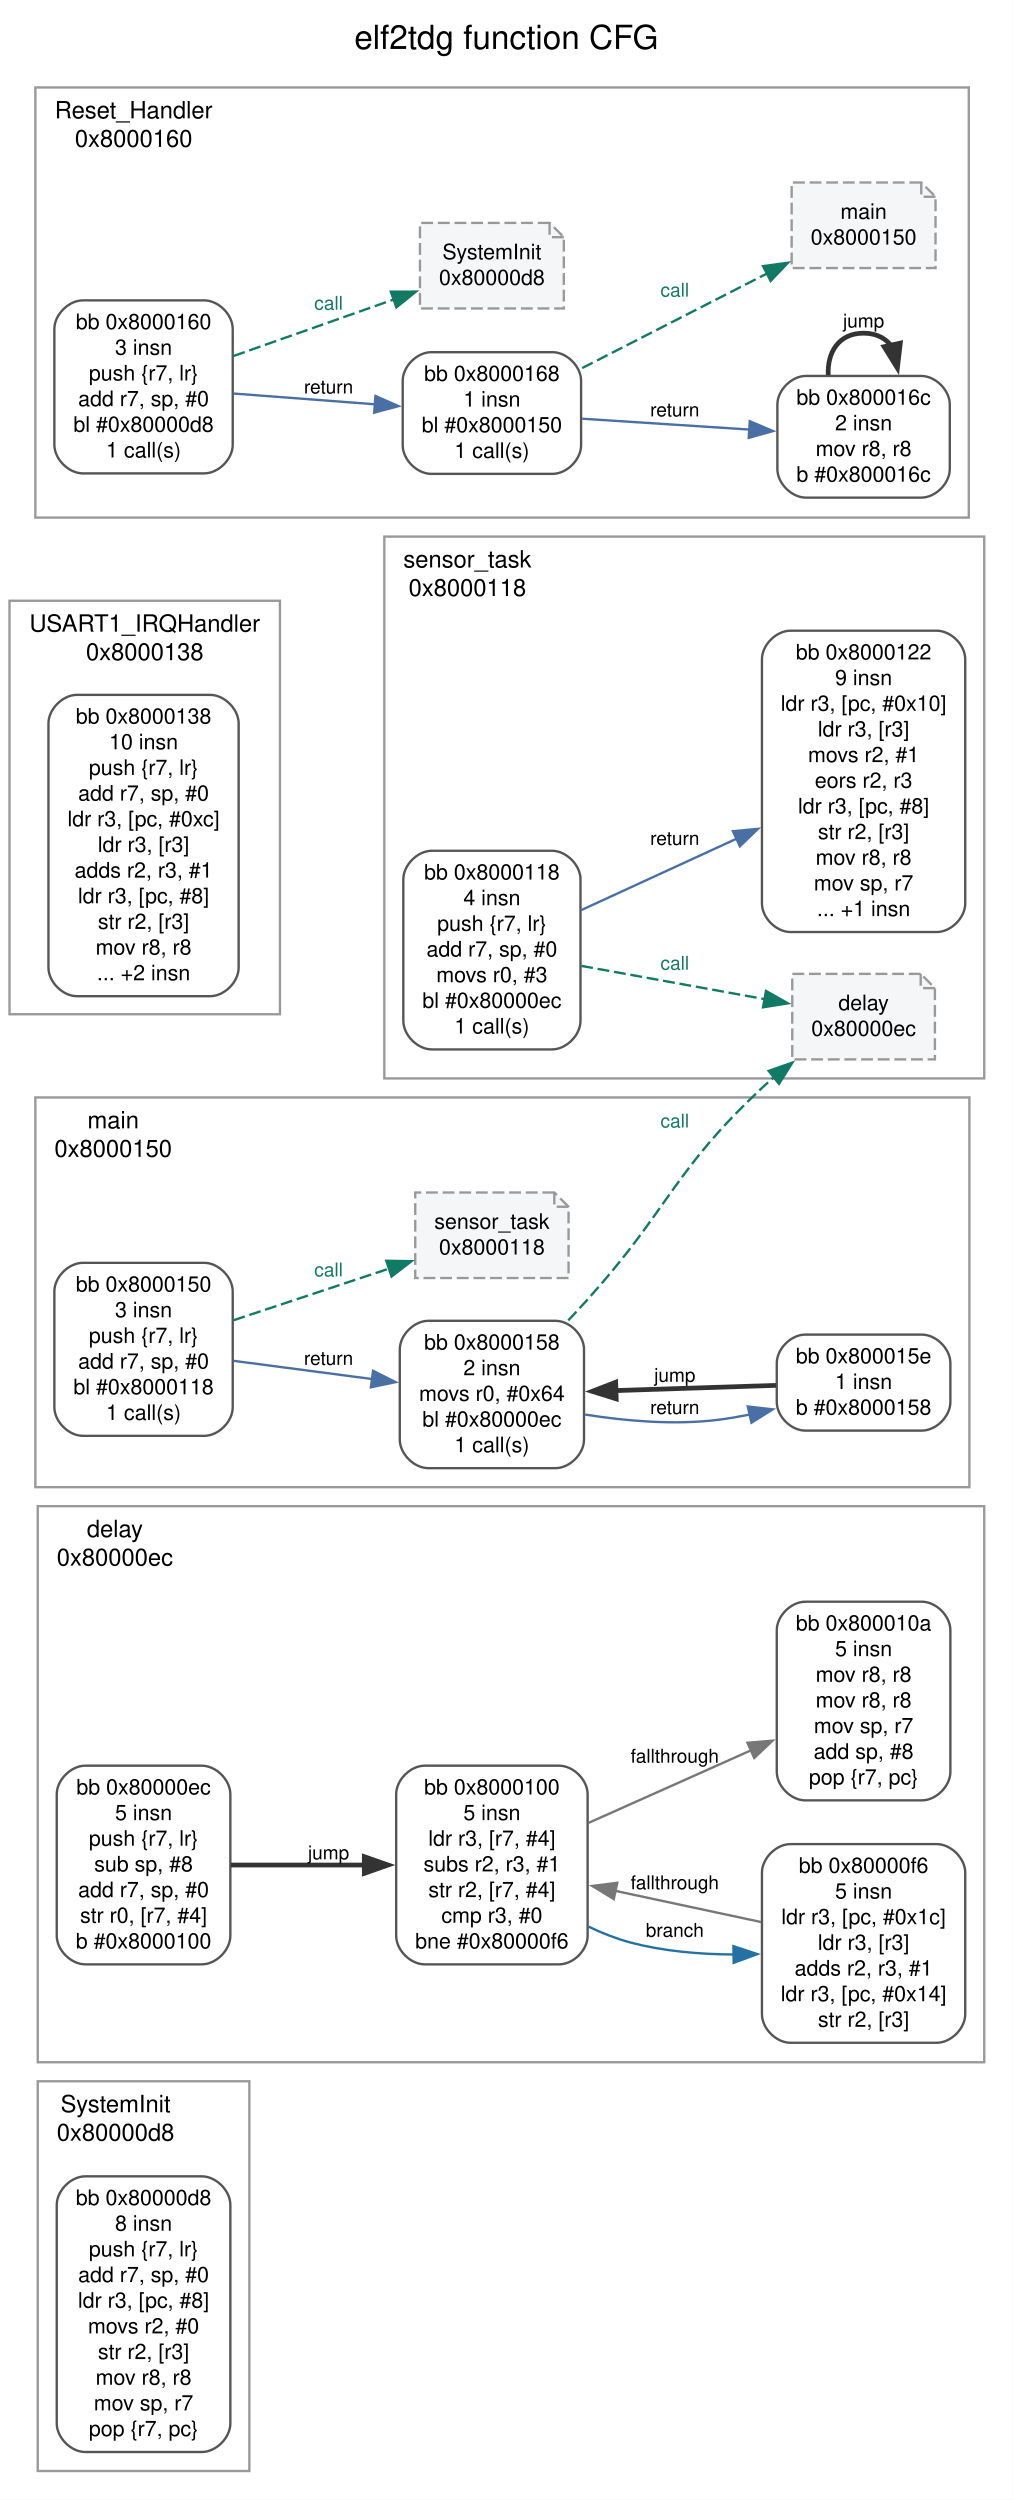
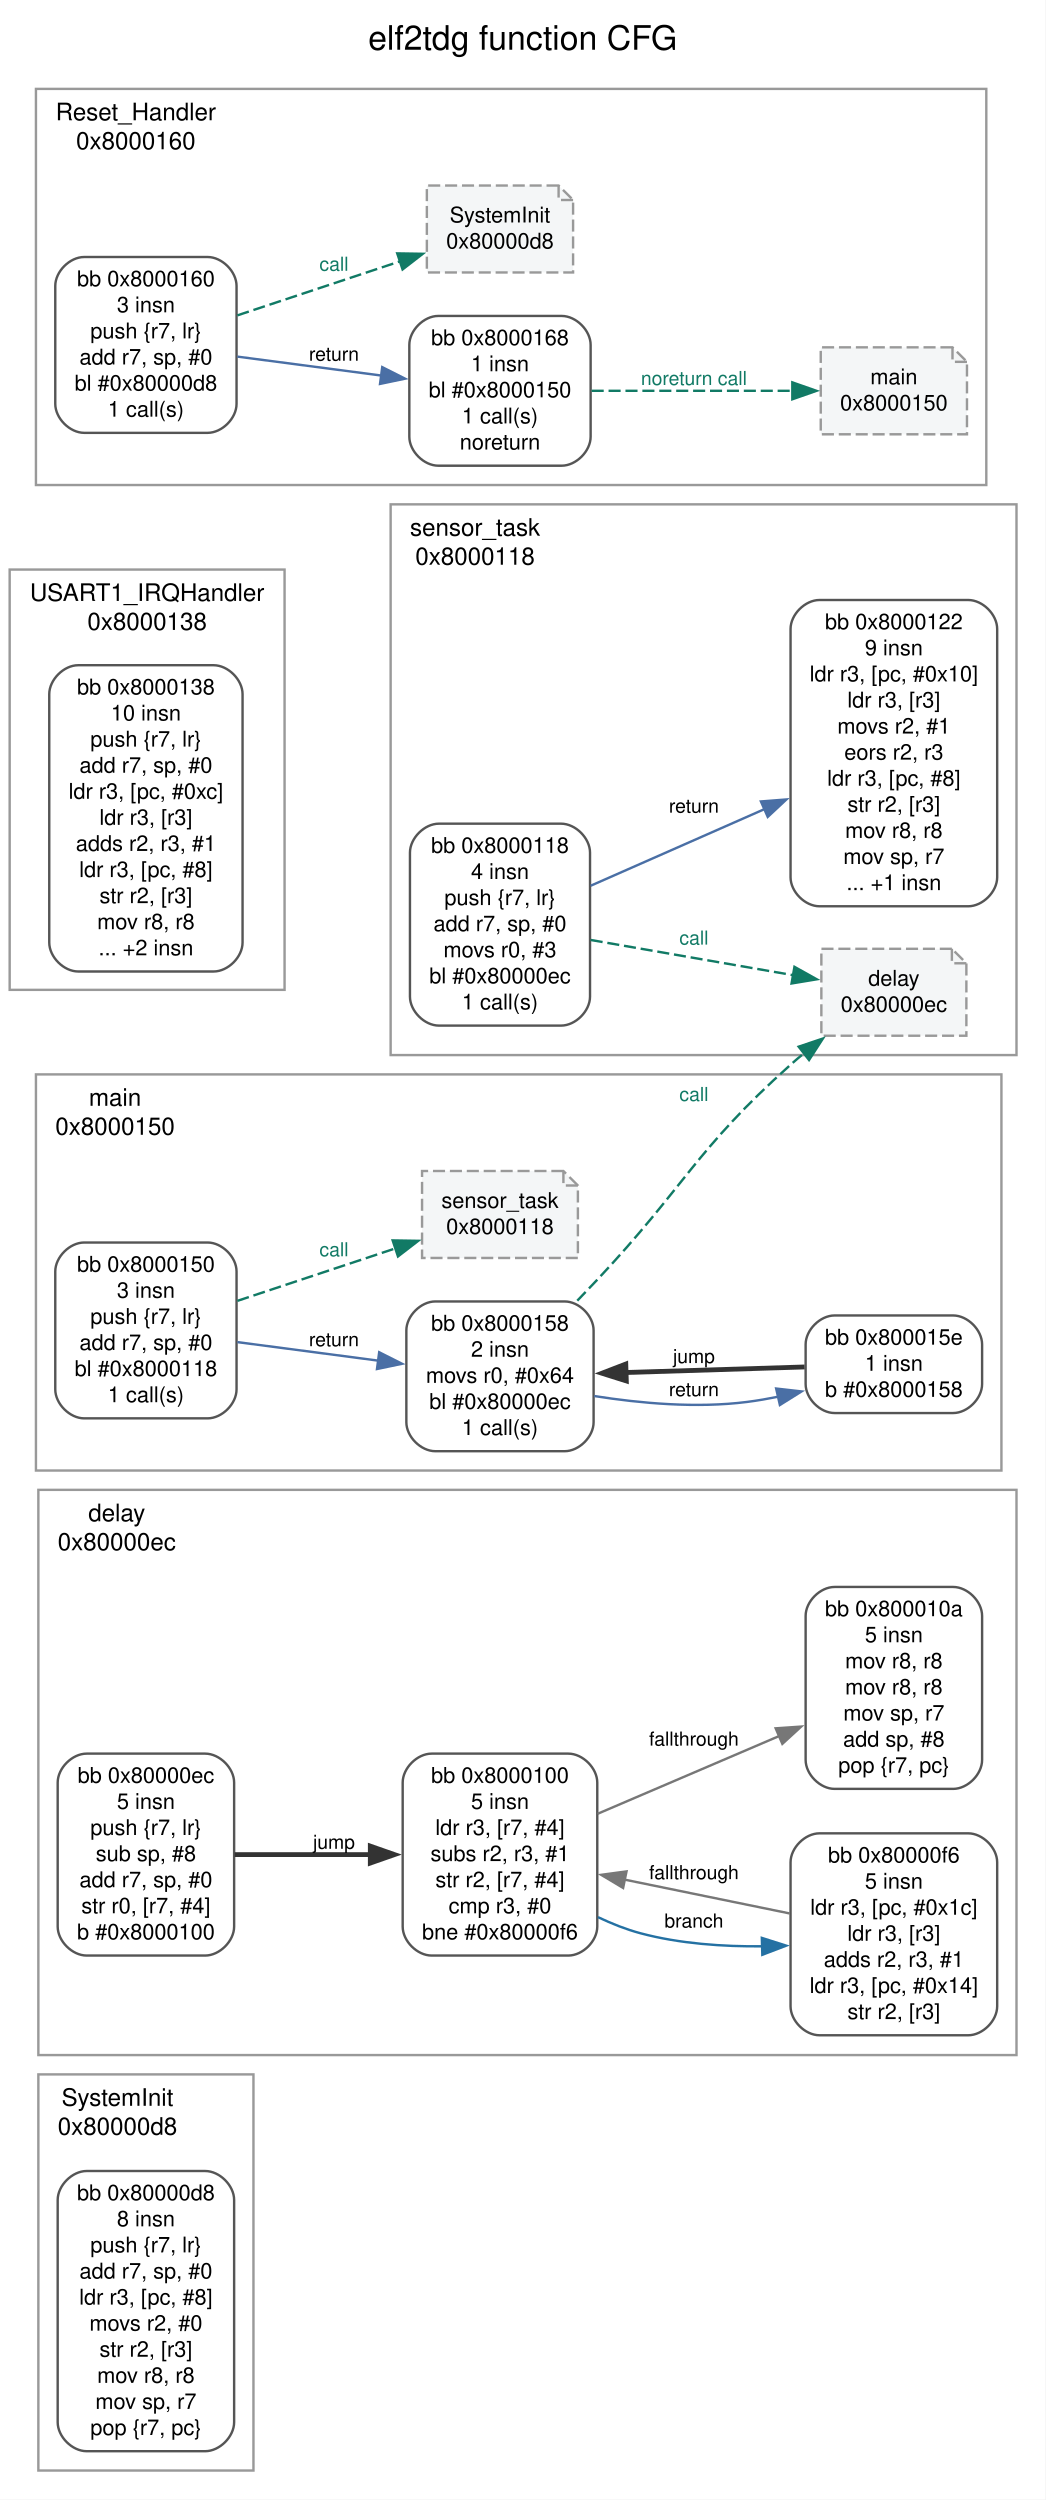
- <svg xmlns="http://www.w3.org/2000/svg" width="426pt" height="1052pt" viewBox="0.00 0.00 426.00 1052.00">
-   <g id="graph0" class="graph" transform="scale(1 1) rotate(0) translate(4 1047.8)">
-     <polygon fill="white" stroke="none" points="-4,4 -4,-1047.8 422.17,-1047.8 422.17,4 -4,4" />
-     <text xml:space="preserve" text-anchor="middle" x="209.08" y="-1027.2" font-family="Helvetica,sans-Serif" font-size="14.00">elf2tdg function CFG</text>
+ <svg xmlns="http://www.w3.org/2000/svg" width="433pt" height="1035pt" viewBox="0.00 0.00 433.00 1035.00">
+   <g id="graph0" class="graph" transform="scale(1 1) rotate(0) translate(4 1030.8)">
+     <polygon fill="white" stroke="none" points="-4,4 -4,-1030.8 428.83,-1030.8 428.83,4 -4,4" />
+     <text xml:space="preserve" text-anchor="middle" x="212.41" y="-1010.2" font-family="Helvetica,sans-Serif" font-size="14.00">elf2tdg function CFG</text>
    <g id="clust1" class="cluster">
      <polygon fill="none" stroke="#999999" points="11.88,-8 11.88,-172 100.93,-172 100.93,-8 11.88,-8" />
      <text xml:space="preserve" text-anchor="middle" x="44.63" y="-159" font-family="Helvetica,sans-Serif" font-size="10.00">SystemInit</text>
      <text xml:space="preserve" text-anchor="middle" x="44.63" y="-147" font-family="Helvetica,sans-Serif" font-size="10.00">0x80000d8</text>
    </g>
    <g id="clust2" class="cluster">
-       <polygon fill="none" stroke="#999999" points="11.88,-180 11.88,-414 410.17,-414 410.17,-180 11.88,-180" />
+       <polygon fill="none" stroke="#999999" points="11.88,-180 11.88,-414 416.83,-414 416.83,-180 11.88,-180" />
      <text xml:space="preserve" text-anchor="middle" x="44.34" y="-401" font-family="Helvetica,sans-Serif" font-size="10.00">delay</text>
      <text xml:space="preserve" text-anchor="middle" x="44.34" y="-389" font-family="Helvetica,sans-Serif" font-size="10.00">0x80000ec</text>
    </g>
    <g id="clust3" class="cluster">
-       <polygon fill="none" stroke="#999999" points="157.72,-594 157.72,-822 410.17,-822 410.17,-594 157.72,-594" />
+       <polygon fill="none" stroke="#999999" points="157.72,-594 157.72,-822 416.83,-822 416.83,-594 157.72,-594" />
      <text xml:space="preserve" text-anchor="middle" x="192.67" y="-809" font-family="Helvetica,sans-Serif" font-size="10.00">sensor_task</text>
      <text xml:space="preserve" text-anchor="middle" x="192.67" y="-797" font-family="Helvetica,sans-Serif" font-size="10.00">0x8000118</text>
    </g>
    <g id="clust4" class="cluster">
      <polygon fill="none" stroke="#999999" points="0,-621 0,-795 113.81,-795 113.81,-621 0,-621" />
      <text xml:space="preserve" text-anchor="middle" x="56.91" y="-782" font-family="Helvetica,sans-Serif" font-size="10.00">USART1_IRQHandler</text>
      <text xml:space="preserve" text-anchor="middle" x="56.91" y="-770" font-family="Helvetica,sans-Serif" font-size="10.00">0x8000138</text>
    </g>
    <g id="clust5" class="cluster">
-       <polygon fill="none" stroke="#999999" points="10.88,-422 10.88,-586 403.92,-586 403.92,-422 10.88,-422" />
+       <polygon fill="none" stroke="#999999" points="10.88,-422 10.88,-586 410.59,-586 410.59,-422 10.88,-422" />
      <text xml:space="preserve" text-anchor="middle" x="43.63" y="-573" font-family="Helvetica,sans-Serif" font-size="10.00">main</text>
      <text xml:space="preserve" text-anchor="middle" x="43.63" y="-561" font-family="Helvetica,sans-Serif" font-size="10.00">0x8000150</text>
    </g>
    <g id="clust6" class="cluster">
-       <polygon fill="none" stroke="#999999" points="10.88,-830 10.88,-1011 403.67,-1011 403.67,-830 10.88,-830" />
-       <text xml:space="preserve" text-anchor="middle" x="52.23" y="-998" font-family="Helvetica,sans-Serif" font-size="10.00">Reset_Handler</text>
-       <text xml:space="preserve" text-anchor="middle" x="52.23" y="-986" font-family="Helvetica,sans-Serif" font-size="10.00">0x8000160</text>
+       <polygon fill="none" stroke="#999999" points="10.88,-830 10.88,-994 404.33,-994 404.33,-830 10.88,-830" />
+       <text xml:space="preserve" text-anchor="middle" x="52.23" y="-981" font-family="Helvetica,sans-Serif" font-size="10.00">Reset_Handler</text>
+       <text xml:space="preserve" text-anchor="middle" x="52.23" y="-969" font-family="Helvetica,sans-Serif" font-size="10.00">0x8000160</text>
    </g>
    <g id="node1" class="node">
      <path fill="#ffffff" stroke="#555555" d="M80.93,-132C80.93,-132 31.88,-132 31.88,-132 25.88,-132 19.88,-126 19.88,-120 19.88,-120 19.88,-28 19.88,-28 19.88,-22 25.88,-16 31.88,-16 31.88,-16 80.93,-16 80.93,-16 86.93,-16 92.93,-22 92.93,-28 92.93,-28 92.93,-120 92.93,-120 92.93,-126 86.93,-132 80.93,-132" />
      <text xml:space="preserve" text-anchor="middle" x="56.41" y="-119.9" font-family="Helvetica,sans-Serif" font-size="9.00">bb 0x80000d8</text>
      <text xml:space="preserve" text-anchor="middle" x="56.41" y="-109.1" font-family="Helvetica,sans-Serif" font-size="9.00">8 insn</text>
      <text xml:space="preserve" text-anchor="middle" x="56.41" y="-98.3" font-family="Helvetica,sans-Serif" font-size="9.00">push {r7, lr}</text>
      <text xml:space="preserve" text-anchor="middle" x="56.41" y="-87.5" font-family="Helvetica,sans-Serif" font-size="9.00">add r7, sp, #0</text>
      <text xml:space="preserve" text-anchor="middle" x="56.41" y="-76.7" font-family="Helvetica,sans-Serif" font-size="9.00">ldr r3, [pc, #8]</text>
      <text xml:space="preserve" text-anchor="middle" x="56.41" y="-65.9" font-family="Helvetica,sans-Serif" font-size="9.00">movs r2, #0</text>
      <text xml:space="preserve" text-anchor="middle" x="56.41" y="-55.1" font-family="Helvetica,sans-Serif" font-size="9.00">str r2, [r3]</text>
      <text xml:space="preserve" text-anchor="middle" x="56.41" y="-44.3" font-family="Helvetica,sans-Serif" font-size="9.00">mov r8, r8</text>
      <text xml:space="preserve" text-anchor="middle" x="56.41" y="-33.5" font-family="Helvetica,sans-Serif" font-size="9.00">mov sp, r7</text>
      <text xml:space="preserve" text-anchor="middle" x="56.41" y="-22.7" font-family="Helvetica,sans-Serif" font-size="9.00">pop {r7, pc}</text>
    </g>
    <g id="node2" class="node">
      <path fill="#ffffff" stroke="#555555" d="M80.93,-304.8C80.93,-304.8 31.88,-304.8 31.88,-304.8 25.88,-304.8 19.88,-298.8 19.88,-292.8 19.88,-292.8 19.88,-233.2 19.88,-233.2 19.88,-227.2 25.88,-221.2 31.88,-221.2 31.88,-221.2 80.93,-221.2 80.93,-221.2 86.93,-221.2 92.93,-227.2 92.93,-233.2 92.93,-233.2 92.93,-292.8 92.93,-292.8 92.93,-298.8 86.93,-304.8 80.93,-304.8" />
      <text xml:space="preserve" text-anchor="middle" x="56.41" y="-292.7" font-family="Helvetica,sans-Serif" font-size="9.00">bb 0x80000ec</text>
      <text xml:space="preserve" text-anchor="middle" x="56.41" y="-281.9" font-family="Helvetica,sans-Serif" font-size="9.00">5 insn</text>
      <text xml:space="preserve" text-anchor="middle" x="56.41" y="-271.1" font-family="Helvetica,sans-Serif" font-size="9.00">push {r7, lr}</text>
      <text xml:space="preserve" text-anchor="middle" x="56.41" y="-260.3" font-family="Helvetica,sans-Serif" font-size="9.00">sub sp, #8</text>
      <text xml:space="preserve" text-anchor="middle" x="56.41" y="-249.5" font-family="Helvetica,sans-Serif" font-size="9.00">add r7, sp, #0</text>
      <text xml:space="preserve" text-anchor="middle" x="56.41" y="-238.7" font-family="Helvetica,sans-Serif" font-size="9.00">str r0, [r7, #4]</text>
      <text xml:space="preserve" text-anchor="middle" x="56.41" y="-227.9" font-family="Helvetica,sans-Serif" font-size="9.00">b #0x8000100</text>
    </g>
    <g id="node4" class="node">
      <path fill="#ffffff" stroke="#555555" d="M231.27,-304.8C231.27,-304.8 174.71,-304.8 174.71,-304.8 168.71,-304.8 162.71,-298.8 162.71,-292.8 162.71,-292.8 162.71,-233.2 162.71,-233.2 162.71,-227.2 168.71,-221.2 174.71,-221.2 174.71,-221.2 231.27,-221.2 231.27,-221.2 237.27,-221.2 243.27,-227.2 243.27,-233.2 243.27,-233.2 243.27,-292.8 243.27,-292.8 243.27,-298.8 237.27,-304.8 231.27,-304.8" />
      <text xml:space="preserve" text-anchor="middle" x="202.99" y="-292.7" font-family="Helvetica,sans-Serif" font-size="9.00">bb 0x8000100</text>
      <text xml:space="preserve" text-anchor="middle" x="202.99" y="-281.9" font-family="Helvetica,sans-Serif" font-size="9.00">5 insn</text>
      <text xml:space="preserve" text-anchor="middle" x="202.99" y="-271.1" font-family="Helvetica,sans-Serif" font-size="9.00">ldr r3, [r7, #4]</text>
      <text xml:space="preserve" text-anchor="middle" x="202.99" y="-260.3" font-family="Helvetica,sans-Serif" font-size="9.00">subs r2, r3, #1</text>
      <text xml:space="preserve" text-anchor="middle" x="202.99" y="-249.5" font-family="Helvetica,sans-Serif" font-size="9.00">str r2, [r7, #4]</text>
      <text xml:space="preserve" text-anchor="middle" x="202.99" y="-238.7" font-family="Helvetica,sans-Serif" font-size="9.00">cmp r3, #0</text>
      <text xml:space="preserve" text-anchor="middle" x="202.99" y="-227.9" font-family="Helvetica,sans-Serif" font-size="9.00">bne #0x80000f6</text>
    </g>
    <g id="edge1" class="edge">
      <path fill="none" stroke="#333333" stroke-width="2" d="M93.15,-263C110.61,-263 131.94,-263 151.07,-263" />
      <polygon fill="#333333" stroke="#333333" stroke-width="2" points="149.31,-266.5 159.31,-263 149.31,-259.5 149.31,-266.5" />
      <text xml:space="preserve" text-anchor="middle" x="134.26" y="-265.4" font-family="Helvetica,sans-Serif" font-size="8.00">jump</text>
    </g>
    <g id="node3" class="node">
-       <path fill="#ffffff" stroke="#555555" d="M390.17,-271.8C390.17,-271.8 328.63,-271.8 328.63,-271.8 322.63,-271.8 316.63,-265.8 316.63,-259.8 316.63,-259.8 316.63,-200.2 316.63,-200.2 316.63,-194.2 322.63,-188.2 328.63,-188.2 328.63,-188.2 390.17,-188.2 390.17,-188.2 396.17,-188.2 402.17,-194.2 402.17,-200.2 402.17,-200.2 402.17,-259.8 402.17,-259.8 402.17,-265.8 396.17,-271.8 390.17,-271.8" />
-       <text xml:space="preserve" text-anchor="middle" x="359.4" y="-259.7" font-family="Helvetica,sans-Serif" font-size="9.00">bb 0x80000f6</text>
-       <text xml:space="preserve" text-anchor="middle" x="359.4" y="-248.9" font-family="Helvetica,sans-Serif" font-size="9.00">5 insn</text>
-       <text xml:space="preserve" text-anchor="middle" x="359.4" y="-238.1" font-family="Helvetica,sans-Serif" font-size="9.00">ldr r3, [pc, #0x1c]</text>
-       <text xml:space="preserve" text-anchor="middle" x="359.4" y="-227.3" font-family="Helvetica,sans-Serif" font-size="9.00">ldr r3, [r3]</text>
-       <text xml:space="preserve" text-anchor="middle" x="359.4" y="-216.5" font-family="Helvetica,sans-Serif" font-size="9.00">adds r2, r3, #1</text>
-       <text xml:space="preserve" text-anchor="middle" x="359.4" y="-205.7" font-family="Helvetica,sans-Serif" font-size="9.00">ldr r3, [pc, #0x14]</text>
-       <text xml:space="preserve" text-anchor="middle" x="359.4" y="-194.9" font-family="Helvetica,sans-Serif" font-size="9.00">str r2, [r3]</text>
+       <path fill="#ffffff" stroke="#555555" d="M396.83,-271.8C396.83,-271.8 335.29,-271.8 335.29,-271.8 329.29,-271.8 323.29,-265.8 323.29,-259.8 323.29,-259.8 323.29,-200.2 323.29,-200.2 323.29,-194.2 329.29,-188.2 335.29,-188.2 335.29,-188.2 396.83,-188.2 396.83,-188.2 402.83,-188.2 408.83,-194.2 408.83,-200.2 408.83,-200.2 408.83,-259.8 408.83,-259.8 408.83,-265.8 402.83,-271.8 396.83,-271.8" />
+       <text xml:space="preserve" text-anchor="middle" x="366.06" y="-259.7" font-family="Helvetica,sans-Serif" font-size="9.00">bb 0x80000f6</text>
+       <text xml:space="preserve" text-anchor="middle" x="366.06" y="-248.9" font-family="Helvetica,sans-Serif" font-size="9.00">5 insn</text>
+       <text xml:space="preserve" text-anchor="middle" x="366.06" y="-238.1" font-family="Helvetica,sans-Serif" font-size="9.00">ldr r3, [pc, #0x1c]</text>
+       <text xml:space="preserve" text-anchor="middle" x="366.06" y="-227.3" font-family="Helvetica,sans-Serif" font-size="9.00">ldr r3, [r3]</text>
+       <text xml:space="preserve" text-anchor="middle" x="366.06" y="-216.5" font-family="Helvetica,sans-Serif" font-size="9.00">adds r2, r3, #1</text>
+       <text xml:space="preserve" text-anchor="middle" x="366.06" y="-205.7" font-family="Helvetica,sans-Serif" font-size="9.00">ldr r3, [pc, #0x14]</text>
+       <text xml:space="preserve" text-anchor="middle" x="366.06" y="-194.9" font-family="Helvetica,sans-Serif" font-size="9.00">str r2, [r3]</text>
    </g>
    <g id="edge2" class="edge">
-       <path fill="none" stroke="#777777" d="M316.34,-238.99C297.35,-243.05 274.75,-247.88 254.82,-252.14" />
-       <polygon fill="#777777" stroke="#777777" points="254.28,-248.67 245.23,-254.19 255.75,-255.52 254.28,-248.67" />
-       <text xml:space="preserve" text-anchor="middle" x="279.95" y="-252.83" font-family="Helvetica,sans-Serif" font-size="8.00">fallthrough</text>
+       <path fill="none" stroke="#777777" d="M322.97,-238.62C302.02,-242.92 276.54,-248.14 254.54,-252.64" />
+       <polygon fill="#777777" stroke="#777777" points="253.97,-249.19 244.88,-254.62 255.38,-256.05 253.97,-249.19" />
+       <text xml:space="preserve" text-anchor="middle" x="283.28" y="-252.83" font-family="Helvetica,sans-Serif" font-size="8.00">fallthrough</text>
    </g>
    <g id="edge3" class="edge">
-       <path fill="none" stroke="#2471a3" d="M243.55,-237.12C249.3,-234.36 255.3,-231.99 261.27,-230.4 275.16,-226.7 290.56,-225.41 304.93,-225.35" />
-       <polygon fill="#2471a3" stroke="#2471a3" points="304.62,-228.85 314.67,-225.51 304.73,-221.85 304.62,-228.85" />
-       <text xml:space="preserve" text-anchor="middle" x="279.95" y="-232.8" font-family="Helvetica,sans-Serif" font-size="8.00">branch</text>
+       <path fill="none" stroke="#2471a3" d="M243.55,-237.11C249.3,-234.36 255.3,-231.99 261.27,-230.4 277.4,-226.1 295.44,-224.86 311.91,-225.03" />
+       <polygon fill="#2471a3" stroke="#2471a3" points="311.4,-228.51 321.49,-225.3 311.6,-221.52 311.4,-228.51" />
+       <text xml:space="preserve" text-anchor="middle" x="283.28" y="-232.8" font-family="Helvetica,sans-Serif" font-size="8.00">branch</text>
    </g>
    <g id="node5" class="node">
-       <path fill="#ffffff" stroke="#555555" d="M383.92,-373.8C383.92,-373.8 334.87,-373.8 334.87,-373.8 328.87,-373.8 322.87,-367.8 322.87,-361.8 322.87,-361.8 322.87,-302.2 322.87,-302.2 322.87,-296.2 328.87,-290.2 334.87,-290.2 334.87,-290.2 383.92,-290.2 383.92,-290.2 389.92,-290.2 395.92,-296.2 395.92,-302.2 395.92,-302.2 395.92,-361.8 395.92,-361.8 395.92,-367.8 389.92,-373.8 383.92,-373.8" />
-       <text xml:space="preserve" text-anchor="middle" x="359.4" y="-361.7" font-family="Helvetica,sans-Serif" font-size="9.00">bb 0x800010a</text>
-       <text xml:space="preserve" text-anchor="middle" x="359.4" y="-350.9" font-family="Helvetica,sans-Serif" font-size="9.00">5 insn</text>
-       <text xml:space="preserve" text-anchor="middle" x="359.4" y="-340.1" font-family="Helvetica,sans-Serif" font-size="9.00">mov r8, r8</text>
-       <text xml:space="preserve" text-anchor="middle" x="359.4" y="-329.3" font-family="Helvetica,sans-Serif" font-size="9.00">mov r8, r8</text>
-       <text xml:space="preserve" text-anchor="middle" x="359.4" y="-318.5" font-family="Helvetica,sans-Serif" font-size="9.00">mov sp, r7</text>
-       <text xml:space="preserve" text-anchor="middle" x="359.4" y="-307.7" font-family="Helvetica,sans-Serif" font-size="9.00">add sp, #8</text>
-       <text xml:space="preserve" text-anchor="middle" x="359.4" y="-296.9" font-family="Helvetica,sans-Serif" font-size="9.00">pop {r7, pc}</text>
+       <path fill="#ffffff" stroke="#555555" d="M390.59,-373.8C390.59,-373.8 341.53,-373.8 341.53,-373.8 335.53,-373.8 329.53,-367.8 329.53,-361.8 329.53,-361.8 329.53,-302.2 329.53,-302.2 329.53,-296.2 335.53,-290.2 341.53,-290.2 341.53,-290.2 390.59,-290.2 390.59,-290.2 396.59,-290.2 402.59,-296.2 402.59,-302.2 402.59,-302.2 402.59,-361.8 402.59,-361.8 402.59,-367.8 396.59,-373.8 390.59,-373.8" />
+       <text xml:space="preserve" text-anchor="middle" x="366.06" y="-361.7" font-family="Helvetica,sans-Serif" font-size="9.00">bb 0x800010a</text>
+       <text xml:space="preserve" text-anchor="middle" x="366.06" y="-350.9" font-family="Helvetica,sans-Serif" font-size="9.00">5 insn</text>
+       <text xml:space="preserve" text-anchor="middle" x="366.06" y="-340.1" font-family="Helvetica,sans-Serif" font-size="9.00">mov r8, r8</text>
+       <text xml:space="preserve" text-anchor="middle" x="366.06" y="-329.3" font-family="Helvetica,sans-Serif" font-size="9.00">mov r8, r8</text>
+       <text xml:space="preserve" text-anchor="middle" x="366.06" y="-318.5" font-family="Helvetica,sans-Serif" font-size="9.00">mov sp, r7</text>
+       <text xml:space="preserve" text-anchor="middle" x="366.06" y="-307.7" font-family="Helvetica,sans-Serif" font-size="9.00">add sp, #8</text>
+       <text xml:space="preserve" text-anchor="middle" x="366.06" y="-296.9" font-family="Helvetica,sans-Serif" font-size="9.00">pop {r7, pc}</text>
    </g>
    <g id="edge4" class="edge">
-       <path fill="none" stroke="#777777" d="M243.75,-280.77C264.64,-290.1 290.35,-301.59 312.13,-311.32" />
-       <polygon fill="#777777" stroke="#777777" points="310.52,-314.44 321.08,-315.32 313.38,-308.05 310.52,-314.44" />
-       <text xml:space="preserve" text-anchor="middle" x="279.95" y="-306.08" font-family="Helvetica,sans-Serif" font-size="8.00">fallthrough</text>
+       <path fill="none" stroke="#777777" d="M243.39,-279.88C266.09,-289.6 294.74,-301.88 318.54,-312.07" />
+       <polygon fill="#777777" stroke="#777777" points="317.13,-315.27 327.7,-316 319.89,-308.84 317.13,-315.27" />
+       <text xml:space="preserve" text-anchor="middle" x="283.28" y="-308.11" font-family="Helvetica,sans-Serif" font-size="8.00">fallthrough</text>
    </g>
    <g id="node6" class="node">
      <path fill="#ffffff" stroke="#555555" d="M228.27,-689.8C228.27,-689.8 177.72,-689.8 177.72,-689.8 171.72,-689.8 165.72,-683.8 165.72,-677.8 165.72,-677.8 165.72,-618.2 165.72,-618.2 165.72,-612.2 171.72,-606.2 177.72,-606.2 177.72,-606.2 228.27,-606.2 228.27,-606.2 234.27,-606.2 240.27,-612.2 240.27,-618.2 240.27,-618.2 240.27,-677.8 240.27,-677.8 240.27,-683.8 234.27,-689.8 228.27,-689.8" />
      <text xml:space="preserve" text-anchor="middle" x="202.99" y="-677.7" font-family="Helvetica,sans-Serif" font-size="9.00">bb 0x8000118</text>
      <text xml:space="preserve" text-anchor="middle" x="202.99" y="-666.9" font-family="Helvetica,sans-Serif" font-size="9.00">4 insn</text>
      <text xml:space="preserve" text-anchor="middle" x="202.99" y="-656.1" font-family="Helvetica,sans-Serif" font-size="9.00">push {r7, lr}</text>
      <text xml:space="preserve" text-anchor="middle" x="202.99" y="-645.3" font-family="Helvetica,sans-Serif" font-size="9.00">add r7, sp, #0</text>
      <text xml:space="preserve" text-anchor="middle" x="202.99" y="-634.5" font-family="Helvetica,sans-Serif" font-size="9.00">movs r0, #3</text>
      <text xml:space="preserve" text-anchor="middle" x="202.99" y="-623.7" font-family="Helvetica,sans-Serif" font-size="9.00">bl #0x80000ec</text>
      <text xml:space="preserve" text-anchor="middle" x="202.99" y="-612.9" font-family="Helvetica,sans-Serif" font-size="9.00">1 call(s)</text>
    </g>
    <g id="node7" class="node">
-       <path fill="#ffffff" stroke="#555555" d="M390.17,-782.4C390.17,-782.4 328.63,-782.4 328.63,-782.4 322.63,-782.4 316.63,-776.4 316.63,-770.4 316.63,-770.4 316.63,-667.6 316.63,-667.6 316.63,-661.6 322.63,-655.6 328.63,-655.6 328.63,-655.6 390.17,-655.6 390.17,-655.6 396.17,-655.6 402.17,-661.6 402.17,-667.6 402.17,-667.6 402.17,-770.4 402.17,-770.4 402.17,-776.4 396.17,-782.4 390.17,-782.4" />
-       <text xml:space="preserve" text-anchor="middle" x="359.4" y="-770.3" font-family="Helvetica,sans-Serif" font-size="9.00">bb 0x8000122</text>
-       <text xml:space="preserve" text-anchor="middle" x="359.4" y="-759.5" font-family="Helvetica,sans-Serif" font-size="9.00">9 insn</text>
-       <text xml:space="preserve" text-anchor="middle" x="359.4" y="-748.7" font-family="Helvetica,sans-Serif" font-size="9.00">ldr r3, [pc, #0x10]</text>
-       <text xml:space="preserve" text-anchor="middle" x="359.4" y="-737.9" font-family="Helvetica,sans-Serif" font-size="9.00">ldr r3, [r3]</text>
-       <text xml:space="preserve" text-anchor="middle" x="359.4" y="-727.1" font-family="Helvetica,sans-Serif" font-size="9.00">movs r2, #1</text>
-       <text xml:space="preserve" text-anchor="middle" x="359.4" y="-716.3" font-family="Helvetica,sans-Serif" font-size="9.00">eors r2, r3</text>
-       <text xml:space="preserve" text-anchor="middle" x="359.4" y="-705.5" font-family="Helvetica,sans-Serif" font-size="9.00">ldr r3, [pc, #8]</text>
-       <text xml:space="preserve" text-anchor="middle" x="359.4" y="-694.7" font-family="Helvetica,sans-Serif" font-size="9.00">str r2, [r3]</text>
-       <text xml:space="preserve" text-anchor="middle" x="359.4" y="-683.9" font-family="Helvetica,sans-Serif" font-size="9.00">mov r8, r8</text>
-       <text xml:space="preserve" text-anchor="middle" x="359.4" y="-673.1" font-family="Helvetica,sans-Serif" font-size="9.00">mov sp, r7</text>
-       <text xml:space="preserve" text-anchor="middle" x="359.4" y="-662.3" font-family="Helvetica,sans-Serif" font-size="9.00">... +1 insn</text>
+       <path fill="#ffffff" stroke="#555555" d="M396.83,-782.4C396.83,-782.4 335.29,-782.4 335.29,-782.4 329.29,-782.4 323.29,-776.4 323.29,-770.4 323.29,-770.4 323.29,-667.6 323.29,-667.6 323.29,-661.6 329.29,-655.6 335.29,-655.6 335.29,-655.6 396.83,-655.6 396.83,-655.6 402.83,-655.6 408.83,-661.6 408.83,-667.6 408.83,-667.6 408.83,-770.4 408.83,-770.4 408.83,-776.4 402.83,-782.4 396.83,-782.4" />
+       <text xml:space="preserve" text-anchor="middle" x="366.06" y="-770.3" font-family="Helvetica,sans-Serif" font-size="9.00">bb 0x8000122</text>
+       <text xml:space="preserve" text-anchor="middle" x="366.06" y="-759.5" font-family="Helvetica,sans-Serif" font-size="9.00">9 insn</text>
+       <text xml:space="preserve" text-anchor="middle" x="366.06" y="-748.7" font-family="Helvetica,sans-Serif" font-size="9.00">ldr r3, [pc, #0x10]</text>
+       <text xml:space="preserve" text-anchor="middle" x="366.06" y="-737.9" font-family="Helvetica,sans-Serif" font-size="9.00">ldr r3, [r3]</text>
+       <text xml:space="preserve" text-anchor="middle" x="366.06" y="-727.1" font-family="Helvetica,sans-Serif" font-size="9.00">movs r2, #1</text>
+       <text xml:space="preserve" text-anchor="middle" x="366.06" y="-716.3" font-family="Helvetica,sans-Serif" font-size="9.00">eors r2, r3</text>
+       <text xml:space="preserve" text-anchor="middle" x="366.06" y="-705.5" font-family="Helvetica,sans-Serif" font-size="9.00">ldr r3, [pc, #8]</text>
+       <text xml:space="preserve" text-anchor="middle" x="366.06" y="-694.7" font-family="Helvetica,sans-Serif" font-size="9.00">str r2, [r3]</text>
+       <text xml:space="preserve" text-anchor="middle" x="366.06" y="-683.9" font-family="Helvetica,sans-Serif" font-size="9.00">mov r8, r8</text>
+       <text xml:space="preserve" text-anchor="middle" x="366.06" y="-673.1" font-family="Helvetica,sans-Serif" font-size="9.00">mov sp, r7</text>
+       <text xml:space="preserve" text-anchor="middle" x="366.06" y="-662.3" font-family="Helvetica,sans-Serif" font-size="9.00">... +1 insn</text>
    </g>
    <g id="edge5" class="edge">
-       <path fill="none" stroke="#4a6fa5" d="M240.58,-664.83C260.13,-673.81 284.52,-685.03 306.04,-694.92" />
-       <polygon fill="#4a6fa5" stroke="#4a6fa5" points="304.41,-698.03 314.96,-699.03 307.34,-691.67 304.41,-698.03" />
-       <text xml:space="preserve" text-anchor="middle" x="279.95" y="-692.26" font-family="Helvetica,sans-Serif" font-size="8.00">return</text>
+       <path fill="none" stroke="#4a6fa5" d="M240.54,-664.11C261.79,-673.48 288.93,-685.44 312.45,-695.81" />
+       <polygon fill="#4a6fa5" stroke="#4a6fa5" points="311.02,-699 321.58,-699.83 313.84,-692.6 311.02,-699" />
+       <text xml:space="preserve" text-anchor="middle" x="283.28" y="-694.35" font-family="Helvetica,sans-Serif" font-size="8.00">return</text>
    </g>
    <g id="node8" class="node">
-       <polygon fill="#f4f6f7" stroke="#999999" stroke-dasharray="5,2" points="383.42,-638 329.38,-638 329.38,-602 389.42,-602 389.42,-632 383.42,-638" />
-       <polyline fill="none" stroke="#999999" stroke-dasharray="5,2" points="383.42,-638 383.42,-632" />
-       <polyline fill="none" stroke="#999999" stroke-dasharray="5,2" points="389.42,-632 383.42,-632" />
-       <text xml:space="preserve" text-anchor="middle" x="359.4" y="-622.7" font-family="Helvetica,sans-Serif" font-size="9.00">delay</text>
-       <text xml:space="preserve" text-anchor="middle" x="359.4" y="-611.9" font-family="Helvetica,sans-Serif" font-size="9.00">0x80000ec</text>
+       <polygon fill="#f4f6f7" stroke="#999999" stroke-dasharray="5,2" points="390.08,-638 336.04,-638 336.04,-602 396.08,-602 396.08,-632 390.08,-638" />
+       <polyline fill="none" stroke="#999999" stroke-dasharray="5,2" points="390.08,-638 390.08,-632" />
+       <polyline fill="none" stroke="#999999" stroke-dasharray="5,2" points="396.08,-632 390.08,-632" />
+       <text xml:space="preserve" text-anchor="middle" x="366.06" y="-622.7" font-family="Helvetica,sans-Serif" font-size="9.00">delay</text>
+       <text xml:space="preserve" text-anchor="middle" x="366.06" y="-611.9" font-family="Helvetica,sans-Serif" font-size="9.00">0x80000ec</text>
    </g>
    <g id="edge6" class="edge">
-       <path fill="none" stroke="#117a65" stroke-dasharray="5,2" d="M240.58,-641.36C263.8,-637.15 293.88,-631.7 317.83,-627.36" />
-       <polygon fill="#117a65" stroke="#117a65" points="318.33,-630.82 327.55,-625.59 317.09,-623.93 318.33,-630.82" />
-       <text xml:space="preserve" text-anchor="middle" x="279.95" y="-639.73" font-family="Helvetica,sans-Serif" font-size="8.00" fill="#117a65">call</text>
+       <path fill="none" stroke="#117a65" stroke-dasharray="5,2" d="M240.54,-641.65C265.49,-637.31 298.57,-631.56 324.36,-627.08" />
+       <polygon fill="#117a65" stroke="#117a65" points="324.9,-630.53 334.15,-625.37 323.7,-623.64 324.9,-630.53" />
+       <text xml:space="preserve" text-anchor="middle" x="283.28" y="-639.73" font-family="Helvetica,sans-Serif" font-size="8.00" fill="#117a65">call</text>
    </g>
    <g id="node9" class="node">
      <path fill="#ffffff" stroke="#555555" d="M84.42,-755.4C84.42,-755.4 28.39,-755.4 28.39,-755.4 22.39,-755.4 16.39,-749.4 16.39,-743.4 16.39,-743.4 16.39,-640.6 16.39,-640.6 16.39,-634.6 22.39,-628.6 28.39,-628.6 28.39,-628.6 84.42,-628.6 84.42,-628.6 90.42,-628.6 96.42,-634.6 96.42,-640.6 96.42,-640.6 96.42,-743.4 96.42,-743.4 96.42,-749.4 90.42,-755.4 84.42,-755.4" />
      <text xml:space="preserve" text-anchor="middle" x="56.41" y="-743.3" font-family="Helvetica,sans-Serif" font-size="9.00">bb 0x8000138</text>
      <text xml:space="preserve" text-anchor="middle" x="56.41" y="-732.5" font-family="Helvetica,sans-Serif" font-size="9.00">10 insn</text>
      <text xml:space="preserve" text-anchor="middle" x="56.41" y="-721.7" font-family="Helvetica,sans-Serif" font-size="9.00">push {r7, lr}</text>
      <text xml:space="preserve" text-anchor="middle" x="56.41" y="-710.9" font-family="Helvetica,sans-Serif" font-size="9.00">add r7, sp, #0</text>
      <text xml:space="preserve" text-anchor="middle" x="56.41" y="-700.1" font-family="Helvetica,sans-Serif" font-size="9.00">ldr r3, [pc, #0xc]</text>
      <text xml:space="preserve" text-anchor="middle" x="56.41" y="-689.3" font-family="Helvetica,sans-Serif" font-size="9.00">ldr r3, [r3]</text>
      <text xml:space="preserve" text-anchor="middle" x="56.41" y="-678.5" font-family="Helvetica,sans-Serif" font-size="9.00">adds r2, r3, #1</text>
      <text xml:space="preserve" text-anchor="middle" x="56.41" y="-667.7" font-family="Helvetica,sans-Serif" font-size="9.00">ldr r3, [pc, #8]</text>
      <text xml:space="preserve" text-anchor="middle" x="56.41" y="-656.9" font-family="Helvetica,sans-Serif" font-size="9.00">str r2, [r3]</text>
      <text xml:space="preserve" text-anchor="middle" x="56.41" y="-646.1" font-family="Helvetica,sans-Serif" font-size="9.00">mov r8, r8</text>
      <text xml:space="preserve" text-anchor="middle" x="56.41" y="-635.3" font-family="Helvetica,sans-Serif" font-size="9.00">... +2 insn</text>
    </g>
    <g id="node10" class="node">
      <path fill="#ffffff" stroke="#555555" d="M81.93,-516.4C81.93,-516.4 30.88,-516.4 30.88,-516.4 24.88,-516.4 18.88,-510.4 18.88,-504.4 18.88,-504.4 18.88,-455.6 18.88,-455.6 18.88,-449.6 24.88,-443.6 30.88,-443.6 30.88,-443.6 81.93,-443.6 81.93,-443.6 87.93,-443.6 93.93,-449.6 93.93,-455.6 93.93,-455.6 93.93,-504.4 93.93,-504.4 93.93,-510.4 87.93,-516.4 81.93,-516.4" />
      <text xml:space="preserve" text-anchor="middle" x="56.41" y="-504.3" font-family="Helvetica,sans-Serif" font-size="9.00">bb 0x8000150</text>
      <text xml:space="preserve" text-anchor="middle" x="56.41" y="-493.5" font-family="Helvetica,sans-Serif" font-size="9.00">3 insn</text>
      <text xml:space="preserve" text-anchor="middle" x="56.41" y="-482.7" font-family="Helvetica,sans-Serif" font-size="9.00">push {r7, lr}</text>
      <text xml:space="preserve" text-anchor="middle" x="56.41" y="-471.9" font-family="Helvetica,sans-Serif" font-size="9.00">add r7, sp, #0</text>
      <text xml:space="preserve" text-anchor="middle" x="56.41" y="-461.1" font-family="Helvetica,sans-Serif" font-size="9.00">bl #0x8000118</text>
      <text xml:space="preserve" text-anchor="middle" x="56.41" y="-450.3" font-family="Helvetica,sans-Serif" font-size="9.00">1 call(s)</text>
    </g>
    <g id="node11" class="node">
      <path fill="#ffffff" stroke="#555555" d="M229.75,-492C229.75,-492 176.23,-492 176.23,-492 170.23,-492 164.23,-486 164.23,-480 164.23,-480 164.23,-442 164.23,-442 164.23,-436 170.23,-430 176.23,-430 176.23,-430 229.75,-430 229.75,-430 235.75,-430 241.75,-436 241.75,-442 241.75,-442 241.75,-480 241.75,-480 241.75,-486 235.75,-492 229.75,-492" />
      <text xml:space="preserve" text-anchor="middle" x="202.99" y="-479.9" font-family="Helvetica,sans-Serif" font-size="9.00">bb 0x8000158</text>
      <text xml:space="preserve" text-anchor="middle" x="202.99" y="-469.1" font-family="Helvetica,sans-Serif" font-size="9.00">2 insn</text>
      <text xml:space="preserve" text-anchor="middle" x="202.99" y="-458.3" font-family="Helvetica,sans-Serif" font-size="9.00">movs r0, #0x64</text>
      <text xml:space="preserve" text-anchor="middle" x="202.99" y="-447.5" font-family="Helvetica,sans-Serif" font-size="9.00">bl #0x80000ec</text>
      <text xml:space="preserve" text-anchor="middle" x="202.99" y="-436.7" font-family="Helvetica,sans-Serif" font-size="9.00">1 call(s)</text>
    </g>
    <g id="edge7" class="edge">
      <path fill="none" stroke="#4a6fa5" d="M94.27,-475.16C112.02,-472.82 133.55,-469.99 152.69,-467.48" />
      <polygon fill="#4a6fa5" stroke="#4a6fa5" points="152.98,-470.97 162.44,-466.2 152.07,-464.03 152.98,-470.97" />
      <text xml:space="preserve" text-anchor="middle" x="134.26" y="-473.47" font-family="Helvetica,sans-Serif" font-size="8.00">return</text>
    </g>
    <g id="node13" class="node">
      <polygon fill="#f4f6f7" stroke="#999999" stroke-dasharray="5,2" points="229.25,-546 170.73,-546 170.73,-510 235.25,-510 235.25,-540 229.25,-546" />
      <polyline fill="none" stroke="#999999" stroke-dasharray="5,2" points="229.25,-546 229.25,-540" />
      <polyline fill="none" stroke="#999999" stroke-dasharray="5,2" points="235.25,-540 229.25,-540" />
      <text xml:space="preserve" text-anchor="middle" x="202.99" y="-530.7" font-family="Helvetica,sans-Serif" font-size="9.00">sensor_task</text>
      <text xml:space="preserve" text-anchor="middle" x="202.99" y="-519.9" font-family="Helvetica,sans-Serif" font-size="9.00">0x8000118</text>
    </g>
    <g id="edge10" class="edge">
      <path fill="none" stroke="#117a65" stroke-dasharray="5,2" d="M94.27,-492.24C114.26,-498.88 139.07,-507.11 159.84,-514.01" />
      <polygon fill="#117a65" stroke="#117a65" points="158.56,-517.27 169.15,-517.1 160.76,-510.63 158.56,-517.27" />
      <text xml:space="preserve" text-anchor="middle" x="134.26" y="-510.7" font-family="Helvetica,sans-Serif" font-size="8.00" fill="#117a65">call</text>
    </g>
    <g id="edge11" class="edge">
-       <path fill="none" stroke="#117a65" stroke-dasharray="5,2" d="M235.13,-492.2C237.92,-495.14 240.67,-498.11 243.27,-501 277.56,-539.1 279.2,-554.98 316.63,-590 318.24,-591.51 319.94,-593.01 321.68,-594.48" />
-       <polygon fill="#117a65" stroke="#117a65" points="319.45,-597.18 329.45,-600.66 323.8,-591.7 319.45,-597.18" />
-       <text xml:space="preserve" text-anchor="middle" x="279.95" y="-573.35" font-family="Helvetica,sans-Serif" font-size="8.00" fill="#117a65">call</text>
+       <path fill="none" stroke="#117a65" stroke-dasharray="5,2" d="M235,-492.32C237.81,-495.24 240.6,-498.16 243.27,-501 279.7,-539.76 283.68,-554.5 323.29,-590 325.13,-591.65 327.06,-593.29 329.03,-594.9" />
+       <polygon fill="#117a65" stroke="#117a65" points="326.65,-597.48 336.69,-600.85 330.94,-591.95 326.65,-597.48" />
+       <text xml:space="preserve" text-anchor="middle" x="283.28" y="-574.99" font-family="Helvetica,sans-Serif" font-size="8.00" fill="#117a65">call</text>
    </g>
    <g id="node12" class="node">
-       <path fill="#ffffff" stroke="#555555" d="M383.92,-486.2C383.92,-486.2 334.87,-486.2 334.87,-486.2 328.87,-486.2 322.87,-480.2 322.87,-474.2 322.87,-474.2 322.87,-457.8 322.87,-457.8 322.87,-451.8 328.87,-445.8 334.87,-445.8 334.87,-445.8 383.92,-445.8 383.92,-445.8 389.92,-445.8 395.92,-451.8 395.92,-457.8 395.92,-457.8 395.92,-474.2 395.92,-474.2 395.92,-480.2 389.92,-486.2 383.92,-486.2" />
-       <text xml:space="preserve" text-anchor="middle" x="359.4" y="-474.1" font-family="Helvetica,sans-Serif" font-size="9.00">bb 0x800015e</text>
-       <text xml:space="preserve" text-anchor="middle" x="359.4" y="-463.3" font-family="Helvetica,sans-Serif" font-size="9.00">1 insn</text>
-       <text xml:space="preserve" text-anchor="middle" x="359.4" y="-452.5" font-family="Helvetica,sans-Serif" font-size="9.00">b #0x8000158</text>
+       <path fill="#ffffff" stroke="#555555" d="M390.59,-486.2C390.59,-486.2 341.53,-486.2 341.53,-486.2 335.53,-486.2 329.53,-480.2 329.53,-474.2 329.53,-474.2 329.53,-457.8 329.53,-457.8 329.53,-451.8 335.53,-445.8 341.53,-445.8 341.53,-445.8 390.59,-445.8 390.59,-445.8 396.59,-445.8 402.59,-451.8 402.59,-457.8 402.59,-457.8 402.59,-474.2 402.59,-474.2 402.59,-480.2 396.59,-486.2 390.59,-486.2" />
+       <text xml:space="preserve" text-anchor="middle" x="366.06" y="-474.1" font-family="Helvetica,sans-Serif" font-size="9.00">bb 0x800015e</text>
+       <text xml:space="preserve" text-anchor="middle" x="366.06" y="-463.3" font-family="Helvetica,sans-Serif" font-size="9.00">1 insn</text>
+       <text xml:space="preserve" text-anchor="middle" x="366.06" y="-452.5" font-family="Helvetica,sans-Serif" font-size="9.00">b #0x8000158</text>
    </g>
    <g id="edge8" class="edge">
-       <path fill="none" stroke="#4a6fa5" d="M242.24,-452.55C259.49,-449.81 280.1,-448.02 298.63,-450.4 302.93,-450.95 307.37,-451.72 311.79,-452.62" />
-       <polygon fill="#4a6fa5" stroke="#4a6fa5" points="310.66,-455.95 321.18,-454.75 312.21,-449.13 310.66,-455.95" />
-       <text xml:space="preserve" text-anchor="middle" x="279.95" y="-452.8" font-family="Helvetica,sans-Serif" font-size="8.00">return</text>
+       <path fill="none" stroke="#4a6fa5" d="M242.04,-452.84C261.07,-449.82 284.42,-447.72 305.29,-450.4 309.6,-450.95 314.04,-451.72 318.46,-452.62" />
+       <polygon fill="#4a6fa5" stroke="#4a6fa5" points="317.32,-455.95 327.85,-454.75 318.87,-449.13 317.32,-455.95" />
+       <text xml:space="preserve" text-anchor="middle" x="283.28" y="-452.8" font-family="Helvetica,sans-Serif" font-size="8.00">return</text>
    </g>
    <g id="edge9" class="edge">
-       <path fill="none" stroke="#333333" stroke-width="2" d="M322.52,-464.84C302.01,-464.17 275.96,-463.33 253.52,-462.6" />
-       <polygon fill="#333333" stroke="#333333" stroke-width="2" points="255.29,-459.16 245.18,-462.33 255.07,-466.16 255.29,-459.16" />
-       <text xml:space="preserve" text-anchor="middle" x="279.95" y="-466.35" font-family="Helvetica,sans-Serif" font-size="8.00">jump</text>
+       <path fill="none" stroke="#333333" stroke-width="2" d="M329.1,-464.88C306.79,-464.19 277.83,-463.29 253.39,-462.53" />
+       <polygon fill="#333333" stroke="#333333" stroke-width="2" points="255.29,-459.09 245.19,-462.28 255.07,-466.09 255.29,-459.09" />
+       <text xml:space="preserve" text-anchor="middle" x="283.28" y="-466.49" font-family="Helvetica,sans-Serif" font-size="8.00">jump</text>
    </g>
    <g id="node14" class="node">
-       <path fill="#ffffff" stroke="#555555" d="M81.93,-921.4C81.93,-921.4 30.88,-921.4 30.88,-921.4 24.88,-921.4 18.88,-915.4 18.88,-909.4 18.88,-909.4 18.88,-860.6 18.88,-860.6 18.88,-854.6 24.88,-848.6 30.88,-848.6 30.88,-848.6 81.93,-848.6 81.93,-848.6 87.93,-848.6 93.93,-854.6 93.93,-860.6 93.93,-860.6 93.93,-909.4 93.93,-909.4 93.93,-915.4 87.93,-921.4 81.93,-921.4" />
-       <text xml:space="preserve" text-anchor="middle" x="56.41" y="-909.3" font-family="Helvetica,sans-Serif" font-size="9.00">bb 0x8000160</text>
-       <text xml:space="preserve" text-anchor="middle" x="56.41" y="-898.5" font-family="Helvetica,sans-Serif" font-size="9.00">3 insn</text>
-       <text xml:space="preserve" text-anchor="middle" x="56.41" y="-887.7" font-family="Helvetica,sans-Serif" font-size="9.00">push {r7, lr}</text>
-       <text xml:space="preserve" text-anchor="middle" x="56.41" y="-876.9" font-family="Helvetica,sans-Serif" font-size="9.00">add r7, sp, #0</text>
-       <text xml:space="preserve" text-anchor="middle" x="56.41" y="-866.1" font-family="Helvetica,sans-Serif" font-size="9.00">bl #0x80000d8</text>
-       <text xml:space="preserve" text-anchor="middle" x="56.41" y="-855.3" font-family="Helvetica,sans-Serif" font-size="9.00">1 call(s)</text>
+       <path fill="#ffffff" stroke="#555555" d="M81.93,-924.4C81.93,-924.4 30.88,-924.4 30.88,-924.4 24.88,-924.4 18.88,-918.4 18.88,-912.4 18.88,-912.4 18.88,-863.6 18.88,-863.6 18.88,-857.6 24.88,-851.6 30.88,-851.6 30.88,-851.6 81.93,-851.6 81.93,-851.6 87.93,-851.6 93.93,-857.6 93.93,-863.6 93.93,-863.6 93.93,-912.4 93.93,-912.4 93.93,-918.4 87.93,-924.4 81.93,-924.4" />
+       <text xml:space="preserve" text-anchor="middle" x="56.41" y="-912.3" font-family="Helvetica,sans-Serif" font-size="9.00">bb 0x8000160</text>
+       <text xml:space="preserve" text-anchor="middle" x="56.41" y="-901.5" font-family="Helvetica,sans-Serif" font-size="9.00">3 insn</text>
+       <text xml:space="preserve" text-anchor="middle" x="56.41" y="-890.7" font-family="Helvetica,sans-Serif" font-size="9.00">push {r7, lr}</text>
+       <text xml:space="preserve" text-anchor="middle" x="56.41" y="-879.9" font-family="Helvetica,sans-Serif" font-size="9.00">add r7, sp, #0</text>
+       <text xml:space="preserve" text-anchor="middle" x="56.41" y="-869.1" font-family="Helvetica,sans-Serif" font-size="9.00">bl #0x80000d8</text>
+       <text xml:space="preserve" text-anchor="middle" x="56.41" y="-858.3" font-family="Helvetica,sans-Serif" font-size="9.00">1 call(s)</text>
    </g>
    <g id="node15" class="node">
-       <path fill="#ffffff" stroke="#555555" d="M228.52,-899.6C228.52,-899.6 177.46,-899.6 177.46,-899.6 171.46,-899.6 165.46,-893.6 165.46,-887.6 165.46,-887.6 165.46,-860.4 165.46,-860.4 165.46,-854.4 171.46,-848.4 177.46,-848.4 177.46,-848.4 228.52,-848.4 228.52,-848.4 234.52,-848.4 240.52,-854.4 240.52,-860.4 240.52,-860.4 240.52,-887.6 240.52,-887.6 240.52,-893.6 234.52,-899.6 228.52,-899.6" />
-       <text xml:space="preserve" text-anchor="middle" x="202.99" y="-887.5" font-family="Helvetica,sans-Serif" font-size="9.00">bb 0x8000168</text>
-       <text xml:space="preserve" text-anchor="middle" x="202.99" y="-876.7" font-family="Helvetica,sans-Serif" font-size="9.00">1 insn</text>
-       <text xml:space="preserve" text-anchor="middle" x="202.99" y="-865.9" font-family="Helvetica,sans-Serif" font-size="9.00">bl #0x8000150</text>
-       <text xml:space="preserve" text-anchor="middle" x="202.99" y="-855.1" font-family="Helvetica,sans-Serif" font-size="9.00">1 call(s)</text>
+       <path fill="#ffffff" stroke="#555555" d="M228.52,-900C228.52,-900 177.46,-900 177.46,-900 171.46,-900 165.46,-894 165.46,-888 165.46,-888 165.46,-850 165.46,-850 165.46,-844 171.46,-838 177.46,-838 177.46,-838 228.52,-838 228.52,-838 234.52,-838 240.52,-844 240.52,-850 240.52,-850 240.52,-888 240.52,-888 240.52,-894 234.52,-900 228.52,-900" />
+       <text xml:space="preserve" text-anchor="middle" x="202.99" y="-887.9" font-family="Helvetica,sans-Serif" font-size="9.00">bb 0x8000168</text>
+       <text xml:space="preserve" text-anchor="middle" x="202.99" y="-877.1" font-family="Helvetica,sans-Serif" font-size="9.00">1 insn</text>
+       <text xml:space="preserve" text-anchor="middle" x="202.99" y="-866.3" font-family="Helvetica,sans-Serif" font-size="9.00">bl #0x8000150</text>
+       <text xml:space="preserve" text-anchor="middle" x="202.99" y="-855.5" font-family="Helvetica,sans-Serif" font-size="9.00">1 call(s)</text>
+       <text xml:space="preserve" text-anchor="middle" x="202.99" y="-844.7" font-family="Helvetica,sans-Serif" font-size="9.00">noreturn</text>
    </g>
    <g id="edge12" class="edge">
-       <path fill="none" stroke="#4a6fa5" d="M94.27,-882.2C112.36,-880.82 134.4,-879.14 153.82,-877.67" />
-       <polygon fill="#4a6fa5" stroke="#4a6fa5" points="153.98,-881.16 163.69,-876.91 153.45,-874.18 153.98,-881.16" />
-       <text xml:space="preserve" text-anchor="middle" x="134.26" y="-882.23" font-family="Helvetica,sans-Serif" font-size="8.00">return</text>
-     </g>
-     <g id="node17" class="node">
+       <path fill="none" stroke="#4a6fa5" d="M94.27,-883.16C112.36,-880.78 134.4,-877.88 153.82,-875.33" />
+       <polygon fill="#4a6fa5" stroke="#4a6fa5" points="154.24,-878.81 163.7,-874.03 153.33,-871.86 154.24,-878.81" />
+       <text xml:space="preserve" text-anchor="middle" x="134.26" y="-881.47" font-family="Helvetica,sans-Serif" font-size="8.00">return</text>
+     </g>
+     <g id="node16" class="node">
      <polygon fill="#f4f6f7" stroke="#999999" stroke-dasharray="5,2" points="227.26,-954 172.72,-954 172.72,-918 233.26,-918 233.26,-948 227.26,-954" />
      <polyline fill="none" stroke="#999999" stroke-dasharray="5,2" points="227.26,-954 227.26,-948" />
      <polyline fill="none" stroke="#999999" stroke-dasharray="5,2" points="233.26,-948 227.26,-948" />
      <text xml:space="preserve" text-anchor="middle" x="202.99" y="-938.7" font-family="Helvetica,sans-Serif" font-size="9.00">SystemInit</text>
      <text xml:space="preserve" text-anchor="middle" x="202.99" y="-927.9" font-family="Helvetica,sans-Serif" font-size="9.00">0x80000d8</text>
    </g>
-     <g id="edge15" class="edge">
-       <path fill="none" stroke="#117a65" stroke-dasharray="5,2" d="M94.27,-898C114.93,-905.29 140.72,-914.39 161.88,-921.85" />
-       <polygon fill="#117a65" stroke="#117a65" points="160.46,-925.06 171.05,-925.09 162.79,-918.46 160.46,-925.06" />
-       <text xml:space="preserve" text-anchor="middle" x="134.26" y="-917.47" font-family="Helvetica,sans-Serif" font-size="8.00" fill="#117a65">call</text>
-     </g>
-     <g id="node16" class="node">
-       <path fill="#ffffff" stroke="#555555" d="M383.67,-889.6C383.67,-889.6 335.12,-889.6 335.12,-889.6 329.12,-889.6 323.12,-883.6 323.12,-877.6 323.12,-877.6 323.12,-850.4 323.12,-850.4 323.12,-844.4 329.12,-838.4 335.12,-838.4 335.12,-838.4 383.67,-838.4 383.67,-838.4 389.67,-838.4 395.67,-844.4 395.67,-850.4 395.67,-850.4 395.67,-877.6 395.67,-877.6 395.67,-883.6 389.67,-889.6 383.67,-889.6" />
-       <text xml:space="preserve" text-anchor="middle" x="359.4" y="-877.5" font-family="Helvetica,sans-Serif" font-size="9.00">bb 0x800016c</text>
-       <text xml:space="preserve" text-anchor="middle" x="359.4" y="-866.7" font-family="Helvetica,sans-Serif" font-size="9.00">2 insn</text>
-       <text xml:space="preserve" text-anchor="middle" x="359.4" y="-855.9" font-family="Helvetica,sans-Serif" font-size="9.00">mov r8, r8</text>
-       <text xml:space="preserve" text-anchor="middle" x="359.4" y="-845.1" font-family="Helvetica,sans-Serif" font-size="9.00">b #0x800016c</text>
-     </g>
    <g id="edge13" class="edge">
-       <path fill="none" stroke="#4a6fa5" d="M240.98,-871.6C262.1,-870.24 288.79,-868.51 311.39,-867.04" />
-       <polygon fill="#4a6fa5" stroke="#4a6fa5" points="311.52,-870.54 321.27,-866.4 311.06,-863.56 311.52,-870.54" />
-       <text xml:space="preserve" text-anchor="middle" x="279.95" y="-872.59" font-family="Helvetica,sans-Serif" font-size="8.00">return</text>
-     </g>
-     <g id="node18" class="node">
-       <polygon fill="#f4f6f7" stroke="#999999" stroke-dasharray="5,2" points="383.67,-971 329.13,-971 329.13,-935 389.67,-935 389.67,-965 383.67,-971" />
-       <polyline fill="none" stroke="#999999" stroke-dasharray="5,2" points="383.67,-971 383.67,-965" />
-       <polyline fill="none" stroke="#999999" stroke-dasharray="5,2" points="389.67,-965 383.67,-965" />
-       <text xml:space="preserve" text-anchor="middle" x="359.4" y="-955.7" font-family="Helvetica,sans-Serif" font-size="9.00">main</text>
-       <text xml:space="preserve" text-anchor="middle" x="359.4" y="-944.9" font-family="Helvetica,sans-Serif" font-size="9.00">0x8000150</text>
-     </g>
-     <g id="edge16" class="edge">
-       <path fill="none" stroke="#117a65" stroke-dasharray="5,2" d="M240.98,-892.92C264.45,-904.93 294.8,-920.46 318.76,-932.72" />
-       <polygon fill="#117a65" stroke="#117a65" points="317.09,-935.8 327.59,-937.24 320.28,-929.57 317.09,-935.8" />
-       <text xml:space="preserve" text-anchor="middle" x="279.95" y="-922.98" font-family="Helvetica,sans-Serif" font-size="8.00" fill="#117a65">call</text>
+       <path fill="none" stroke="#117a65" stroke-dasharray="5,2" d="M94.27,-900.24C114.83,-907.06 140.48,-915.58 161.59,-922.59" />
+       <polygon fill="#117a65" stroke="#117a65" points="160.45,-925.9 171.04,-925.73 162.66,-919.25 160.45,-925.9" />
+       <text xml:space="preserve" text-anchor="middle" x="134.26" y="-918.7" font-family="Helvetica,sans-Serif" font-size="8.00" fill="#117a65">call</text>
+     </g>
+     <g id="node17" class="node">
+       <polygon fill="#f4f6f7" stroke="#999999" stroke-dasharray="5,2" points="390.33,-887 335.79,-887 335.79,-851 396.33,-851 396.33,-881 390.33,-887" />
+       <polyline fill="none" stroke="#999999" stroke-dasharray="5,2" points="390.33,-887 390.33,-881" />
+       <polyline fill="none" stroke="#999999" stroke-dasharray="5,2" points="396.33,-881 390.33,-881" />
+       <text xml:space="preserve" text-anchor="middle" x="366.06" y="-871.7" font-family="Helvetica,sans-Serif" font-size="9.00">main</text>
+       <text xml:space="preserve" text-anchor="middle" x="366.06" y="-860.9" font-family="Helvetica,sans-Serif" font-size="9.00">0x8000150</text>
    </g>
    <g id="edge14" class="edge">
-       <path fill="none" stroke="#333333" stroke-width="2" d="M344.53,-889.96C344.05,-899.64 349,-907.6 359.4,-907.6 365.25,-907.6 369.37,-905.08 371.78,-901.15" />
-       <polygon fill="#333333" stroke="#333333" stroke-width="2" points="374.85,-903.44 373.61,-892.92 368.02,-901.92 374.85,-903.44" />
-       <text xml:space="preserve" text-anchor="middle" x="359.4" y="-910" font-family="Helvetica,sans-Serif" font-size="8.00">jump</text>
+       <path fill="none" stroke="#117a65" stroke-dasharray="5,2" d="M240.94,-869C265.83,-869 298.67,-869 324.31,-869" />
+       <polygon fill="#117a65" stroke="#117a65" points="324.02,-872.5 334.02,-869 324.02,-865.5 324.02,-872.5" />
+       <text xml:space="preserve" text-anchor="middle" x="283.28" y="-871.4" font-family="Helvetica,sans-Serif" font-size="8.00" fill="#117a65">noreturn call</text>
    </g>
  </g>
</svg>
